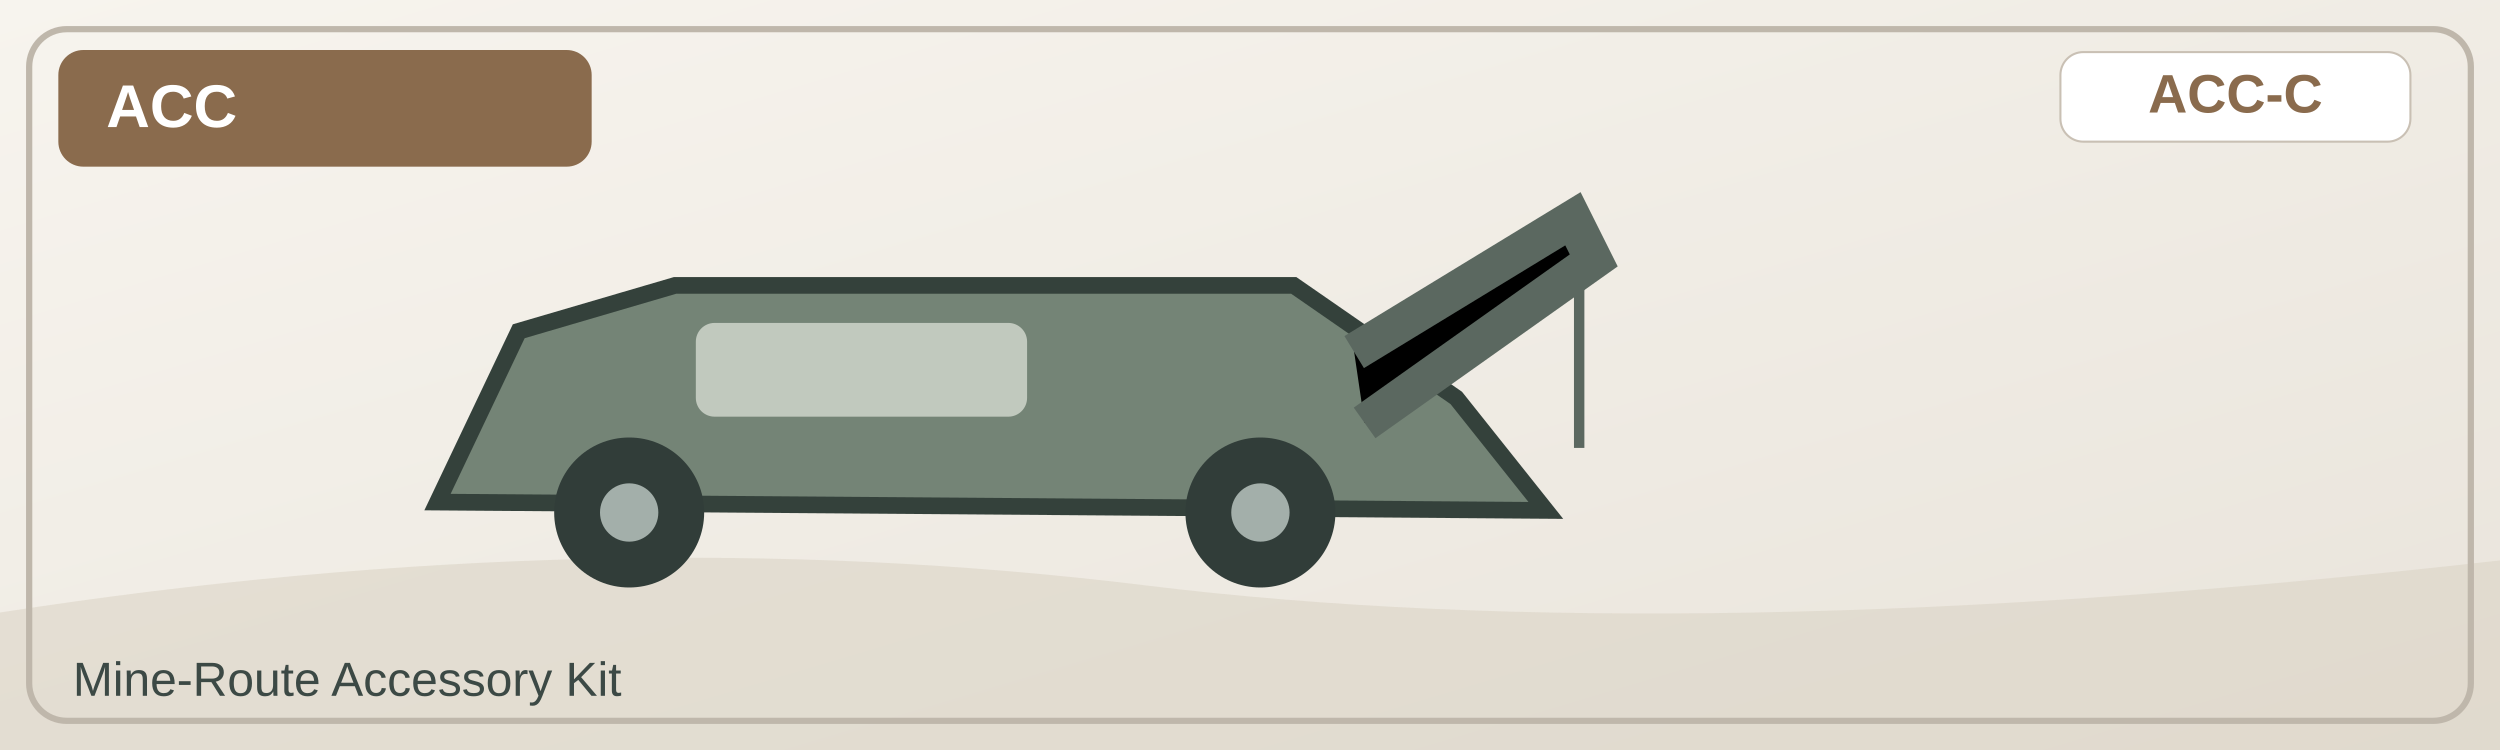
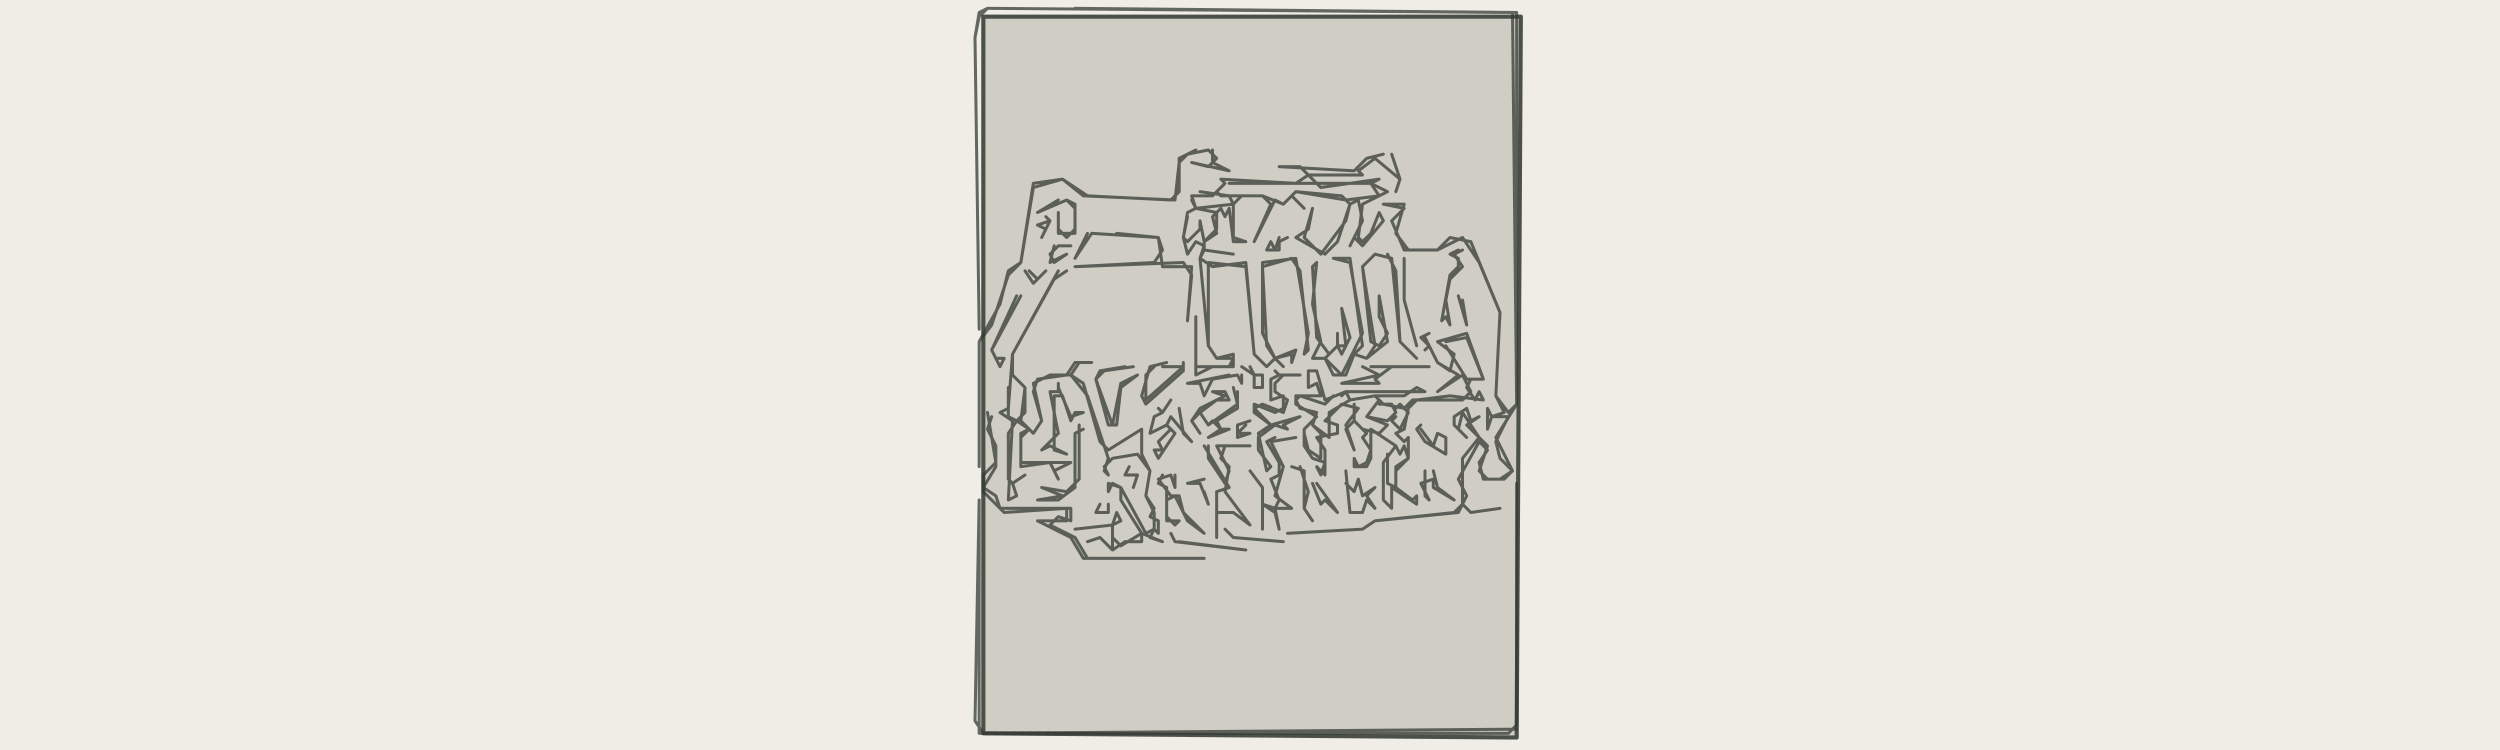
- <svg xmlns="http://www.w3.org/2000/svg" viewBox="0 0 1200 360" role="img" aria-label="Mine-Route Accessory Kit">
-   <defs>
-     <linearGradient id="bg" x2="1" y2="1">
-       <stop stop-color="#f7f4ee" />
-       <stop offset="1" stop-color="#e9e4db" />
-     </linearGradient>
-   </defs>
-   <rect width="1200" height="360" fill="url(#bg)" />
-   <path d="M0 294 Q290 249 550 281 T1200 269 V360 H0Z" fill="#d9d2c3" opacity=".55" />
-   <rect x="28" y="24" width="256" height="56" rx="12" fill="#8a6b4d" />
-   <text x="51" y="61" fill="#fff" font-family="Arial,sans-serif" font-size="29" font-weight="bold">ACC</text>
-   <rect x="989" y="25" width="168" height="43" rx="11" fill="#fff" stroke="#c9c0b4" />
-   <text x="1073" y="54" fill="#8a6b4d" text-anchor="middle" font-family="Arial,sans-serif" font-size="26" font-weight="bold">ACC-C</text>
-   <path d="M210 241 L249 159 L324 137 H621 L699 191 L742 245Z" fill="#748476" stroke="#34413b" stroke-width="8" />
-   <rect x="334" y="155" width="159" height="45" rx="9" fill="#c1c9be" />
-   <circle cx="302" cy="246" r="36" fill="#313d39" />
-   <circle cx="605" cy="246" r="36" fill="#313d39" />
-   <circle cx="302" cy="246" r="14" fill="#a3afaa" />
-   <circle cx="605" cy="246" r="14" fill="#a3afaa" />
-   <path d="M650 169 L755 105 L765 125 L655 203" stroke="#5b6860" stroke-width="18" />
-   <path d="M758 118 V215" stroke="#5b6860" stroke-width="5" />
-   <text x="35" y="334" font-family="Arial,sans-serif" fill="#3c4945" font-size="23">Mine-Route Accessory Kit</text>
-   <rect x="14" y="14" width="1172" height="332" rx="18" fill="none" stroke="#bfb7ab" stroke-width="3" />
+ <svg xmlns="http://www.w3.org/2000/svg" viewBox="0 0 1200 360" role="img" aria-label="SEA Game ACC-C illustration">
+   <rect width="1200" height="360" fill="#f0ede6" />
+   <g>
+     <polygon points="472,8 472,352 728,354 730,8" fill="#777869" fill-opacity=".27" stroke="#4b5149" stroke-width="2" stroke-linejoin="round" />
+   </g>
+   <path d="M474,4 L470,6 L468,18 L470,158 L468,18 L470,8 L474,4 L726,6 L728,194 L724,198 L718,190 L720,150 L706,116 L696,114 L690,120 L676,120 L670,112 L674,98 L664,98 L674,100 L668,106 L674,120 L690,120 L702,114 L710,126 L720,150 L718,190 L722,198 L716,200 L714,196 L714,206 L716,200 L724,200 L718,212 L720,220 L726,226 L720,230 L714,230 L710,226 L714,214 L704,204 L710,200 L706,202 L704,196 L698,200 L698,204 L704,210 L700,206 L702,198 L710,210 L702,220 L702,242 L698,246 L660,250 L654,254 L618,256 L654,254 L660,250 L700,246 L702,242 L706,246 L720,244 L706,246 L702,242 L704,238 L700,230 L710,212 L714,216 L710,222 L712,230 L722,230 L726,226 L718,210 L728,194 L728,6 L516,4 M664,74 L656,76 L650,82 L614,80 L624,80 L628,84 L622,88 L586,86 L588,88 L582,94 L572,94 L574,100 L570,102 L568,114 L570,122 L574,116 L578,118 L576,124 L580,166 L584,172 L592,172 L590,176 L574,176 L574,152 L574,180 L582,176 L592,176 L592,170 L584,172 L580,166 L580,126 L598,128 L602,170 L608,176 L612,172 L616,176 L612,172 L620,170 L620,174 L622,168 L612,172 L608,166 L606,128 L620,124 L624,130 L628,168 L626,170 L628,160 L622,124 L606,126 L606,160 L612,172 L608,176 L602,170 L598,126 L582,128 L576,124 L578,120 L592,122 L578,120 L578,116 L584,112 L582,104 L586,100 L588,104 L590,100 L592,116 L598,116 L592,114 L592,98 L596,94 L606,94 L610,98 L602,116 L612,96 L616,98 L620,94 L626,100 L620,94 L622,92 L644,94 L648,98 L646,106 L634,122 L626,114 L630,100 L628,110 L622,114 L636,122 L642,116 L648,98 L652,96 L654,106 L648,118 L650,114 L654,118 L664,106 L662,102 L658,112 L654,116 L652,114 L654,98 L666,92 L658,88 L662,86 L634,90 L628,84 L654,84 L652,82 L660,76 L672,86 L670,92 L672,86 L668,74 M508,130 L486,170 L484,196 L480,198 L486,202 L484,240 L488,238 L486,232 L492,228 L486,232 L484,230 L484,208 L488,202 L494,206 L490,208 L490,224 L504,222 L508,230 L506,226 L514,222 L490,222 L490,210 L494,206 L496,208 L500,202 L496,184 L504,180 L514,180 L522,190 L532,220 L530,226 L532,228 L530,224 L534,220 L546,218 L552,226 L550,238 L554,246 L554,254 L550,256 L538,234 L532,232 L532,236 L534,232 L538,234 L538,240 L548,256 L538,262 L534,258 L534,252 L538,250 L536,246 L534,252 L516,254 L534,252 L534,264 L528,258 L522,260 L528,258 L534,264 L540,260 L548,260 L548,256 L558,260 L552,258 L554,254 L556,256 L556,250 L552,248 L554,244 L550,238 L552,226 L548,218 L548,206 L532,216 L528,212 L520,184 L514,180 L518,174 L524,174 L516,174 L512,180 L498,182 L496,188 L500,202 L496,208 L490,202 L492,186 L486,180 L486,170 L506,134 L512,130 M728,232 L728,348 L724,352 L472,352 L468,346 L470,240 L470,352 L728,350 M686,160 L682,162 L686,166 L684,168 L686,166 L690,174 L700,180 L690,188 L702,180 L706,188 L702,192 L678,192 L674,196 L664,194 L660,190 L674,190 L680,186 L684,188 L646,188 L636,192 L632,178 L628,178 L628,186 L632,184 L634,190 L622,190 L622,194 L632,200 L626,206 L626,214 L630,220 L636,222 L634,228 L632,224 L636,228 L636,216 L632,210 L642,208 L642,204 L636,202 L644,194 L652,196 L646,204 L650,216 L646,206 L650,202 L656,208 L654,210 L658,216 L656,222 L652,224 L650,220 L650,224 L656,224 L658,220 L658,206 L670,214 L664,222 L664,240 L668,244 L668,234 L680,242 L680,238 L678,240 L670,234 L670,226 L676,220 L676,210 L674,212 L670,208 L674,206 L676,196 L680,192 L696,190 L712,192 L710,188 L708,192 L704,186 L706,182 L712,182 L704,160 L690,164 L698,170 L696,178 L690,174 L684,162 M660,122 L654,128 L660,166 L656,172 L650,170 L654,166 L648,124 L640,124 L648,126 L654,160 L644,180 L636,172 L642,166 L644,170 L648,162 L644,148 L646,166 L642,166 L642,160 L642,166 L638,170 L632,162 L630,128 L632,126 L630,146 L634,164 L630,172 L636,172 L640,180 L646,180 L650,170 L656,172 L666,164 L662,142 L662,152 L666,160 L662,166 L658,164 L654,128 L660,122 L668,124 L672,164 L680,172 L672,164 L670,130 L666,122 M574,72 L566,76 L566,92 L562,96 L522,94 L510,86 L496,88 L490,126 L484,130 L480,146 L470,164 L470,224 L470,164 L476,156 L484,132 L490,126 L496,90 L510,86 L520,94 L564,96 L566,78 L570,74 L580,72 L584,76 L580,80 L572,78 L590,82 L582,78 L582,72 M474,198 L478,222 L472,228 L472,236 L482,246 L512,244 L512,250 L498,250 L514,258 L520,268 L578,268 L522,268 L516,258 L504,252 L508,248 L514,250 L514,244 L480,244 L478,238 L472,234 L478,224 L478,214 L474,206 L476,200 M522,112 L516,124 L524,112 L556,114 L558,120 L554,126 L516,128 L568,126 L572,132 L570,154 L572,128 L558,128 L556,114 L536,112 M612,178 L614,180 L610,182 L610,192 L616,190 L616,196 L612,198 L602,194 L602,198 L610,204 L604,208 L608,226 L610,224 L604,216 L604,210 L612,204 L618,206 L616,204 L624,200 L610,204 L602,196 L606,194 L616,198 L618,192 L612,188 L612,184 L616,180 L624,180 L614,180 M612,210 L608,212 L614,222 L614,228 L610,230 L614,240 L612,244 L606,242 L606,234 L600,226 L606,234 L606,254 L606,242 L612,246 L614,254 L612,244 L620,244 L612,238 L616,224 L610,212 L622,210 M578,214 L590,234 L584,236 L584,258 L584,246 L592,246 L600,252 L588,236 L590,224 L586,220 L588,214 L600,214 L584,214 L590,226 L588,232 L580,220 L580,214 M592,186 L594,194 L580,204 L576,198 L584,192 L590,192 L588,188 L582,188 L588,190 L576,196 L572,202 L576,208 L572,202 L576,198 L580,204 L582,202 L586,206 L580,210 L590,206 L586,206 L584,202 L594,196 L594,188 M590,88 L658,88 L662,94 L646,96 L622,92 L616,98 L606,94 L586,94 L584,92 L588,88 M540,176 L528,178 L526,182 L532,204 L536,204 L538,186 L546,180 L538,184 L534,204 L526,182 L530,178 L544,176 M508,184 L508,188 L504,188 L508,208 L500,216 L504,214 L512,218 L506,216 L506,190 L510,190 L514,202 L516,198 L520,198 L514,200 L508,186 M562,192 L558,198 L556,196 L558,198 L554,200 L552,208 L560,204 L562,206 L556,212 L558,216 L554,216 L556,220 L564,208 L560,204 L562,200 L572,212 L568,208 L566,196 M558,228 L556,232 L560,234 L560,250 L566,250 L564,252 L560,248 L560,240 L564,238 L570,250 L578,256 L568,246 L566,238 L562,238 L556,230 L562,228 L564,234 L564,228 M518,204 L518,230 L512,236 L500,234 L510,238 L498,240 L508,240 L516,234 L516,208 L520,206 M654,176 L662,180 L644,184 L662,184 L660,182 L668,176 L686,176 L658,176 M508,96 L498,102 L512,96 L516,100 L516,110 L512,114 L508,110 L508,102 L508,112 L516,112 L516,98 L512,96 M700,120 L696,122 L700,124 L700,128 L696,132 L692,154 L694,152 L696,156 L694,144 L696,134 L702,128 L698,122 L702,120 M644,190 L646,188 L648,192 L638,198 L638,210 L630,204 L632,198 L624,196 L622,192 L624,190 L636,194 L640,190 M488,142 L476,168 L480,176 L482,172 L478,172 L476,168 L490,142 M646,226 L648,246 L654,246 L656,240 L660,244 L656,238 L660,234 L654,238 L652,230 L650,236 L646,232 M562,256 L564,260 L598,264 L566,260 M684,226 L684,238 L686,240 L682,232 L688,230 L688,234 L698,240 L690,234 L688,226 M648,192 L660,190 L662,192 L656,200 L666,204 L662,208 L654,206 L650,202 L650,194 M674,124 L674,144 L680,166 L674,144 M574,100 L584,102 L584,110 L578,116 L576,106 L576,110 L570,116 L568,114 L570,104 M590,180 L570,184 L576,184 L578,190 L582,182 L594,180 L596,184 L596,180 M694,164 L704,162 L712,182 L704,182 L694,166 M620,224 L626,226 L626,244 L630,250 L626,244 L628,236 L624,224 M560,174 L552,176 L548,190 L550,194 L568,178 L568,174 M558,176 L568,176 L550,192 L550,180 L554,176 M588,254 L592,258 L616,260 L592,258 M670,214 L672,218 L674,214 L676,220 L670,224 L670,234 L666,232 L666,218 M682,204 L680,206 L684,212 L694,218 L694,210 L690,208 L688,214 L682,206 M576,92 L590,94 L592,98 L574,100 L572,96 M506,118 L504,126 L512,122 L506,126 L504,122 L508,118 L514,118 M630,232 L634,242 L636,240 L642,246 L632,232 M488,182 L492,186 L492,198 L488,202 L484,200 L484,186 M630,204 L634,208 L634,220 L628,216 L626,208 M578,230 L570,232 L576,232 L580,242 L578,236 M600,202 L594,204 L594,210 L600,208 L594,208 L598,204 M596,176 L602,180 L602,186 L606,186 L606,180 L602,180 L600,176 M614,114 L612,120 L610,116 L608,120 L614,120 L614,116 L618,114 M502,104 L504,106 L498,108 L502,110 L500,114 L504,106 M492,130 L496,136 L502,130 L498,134 L494,130 M700,142 L704,156 L702,144 M662,194 L668,194 L670,198 L666,202 L656,200 M670,196 L672,194 L676,198 L672,206 L668,202 L670,200 M528,242 L526,246 L532,246 L532,242 L532,246 L528,246 M542,224 L540,228 L546,228 L544,234 L546,228" fill="none" stroke="#343b35" stroke-opacity=".75" stroke-width="1.45" stroke-linecap="round" stroke-linejoin="round" />
</svg>
